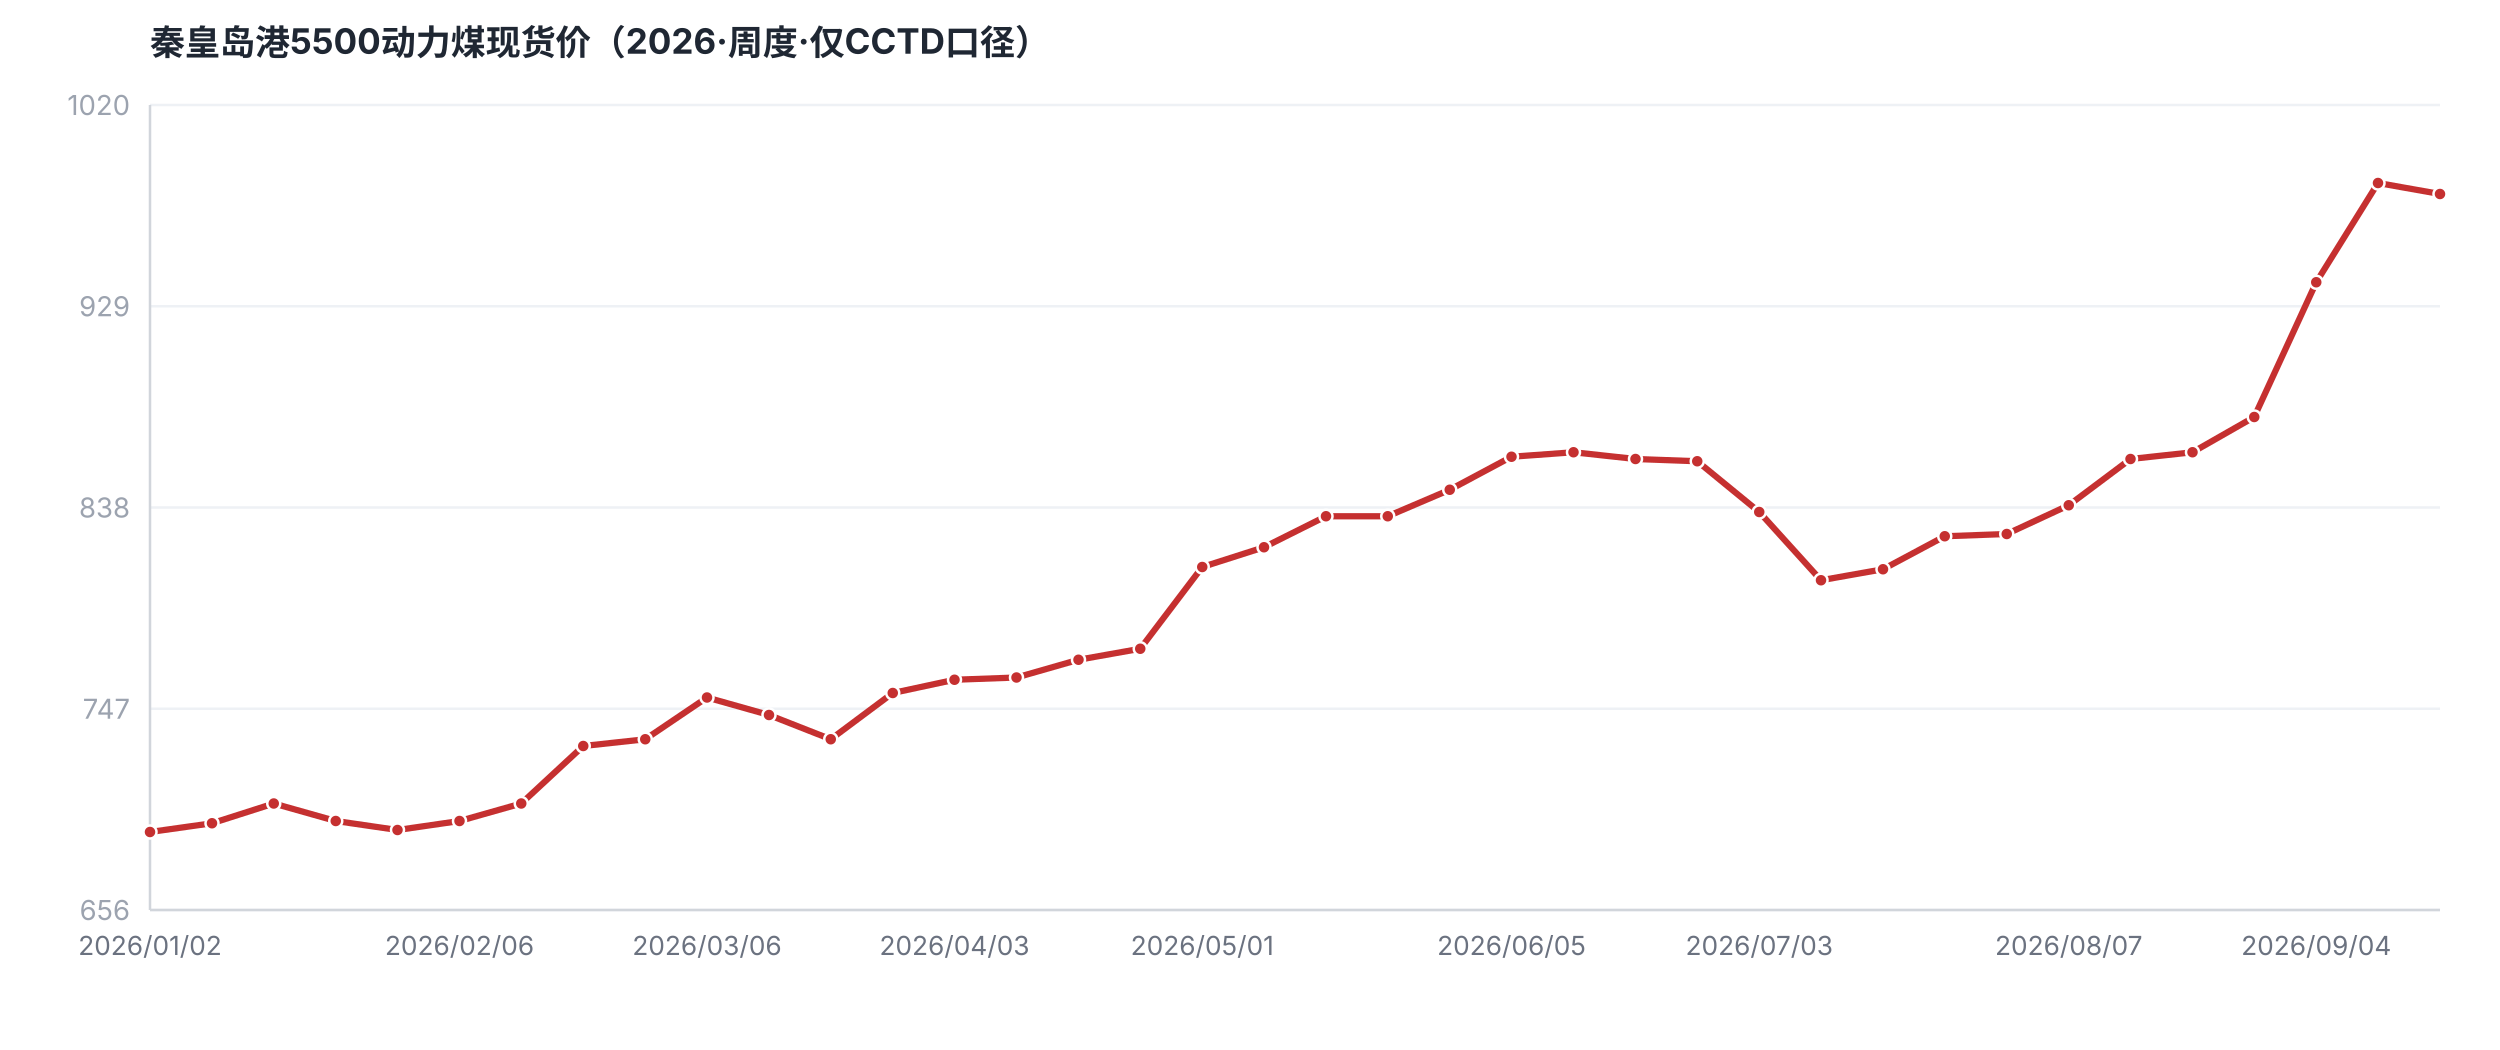
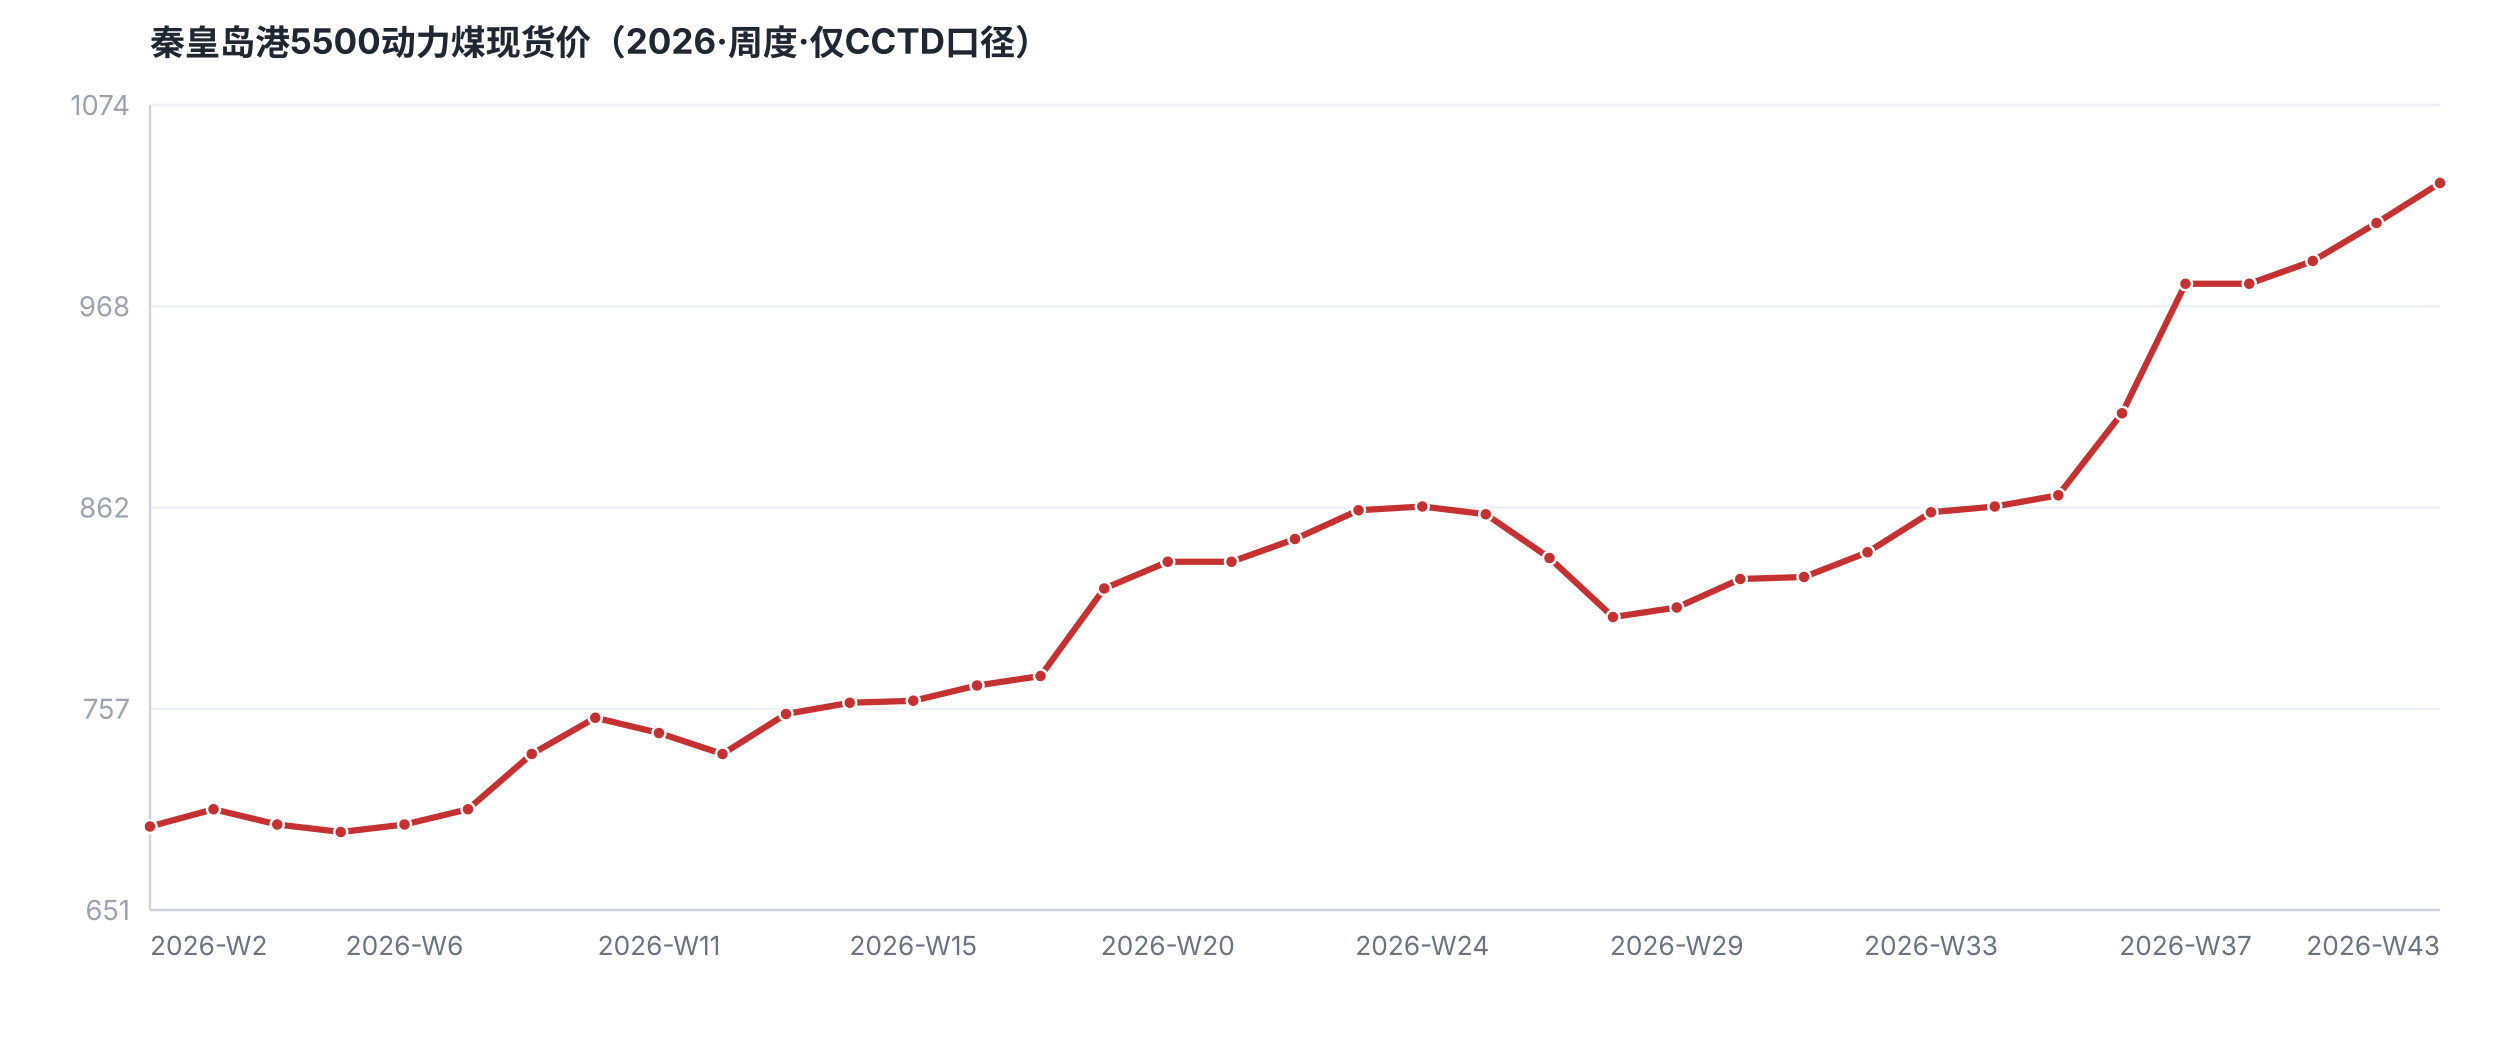
<svg xmlns="http://www.w3.org/2000/svg" viewBox="0 0 1000 420" font-family="-apple-system,Segoe UI,PingFang SC,sans-serif">
  <rect width="1000" height="420" fill="#ffffff" />
  <text x="60" y="22" fill="#1f2733" font-size="14" font-weight="700">秦皇岛港5500动力煤现货价（2026·周度·仅CCTD口径）</text>
  <line x1="60" y1="364.0" x2="976" y2="364.0" stroke="#eef1f5" />
-   <text x="52" y="368.0" font-size="11" fill="#9ca3af" text-anchor="end">656</text>
+   <text x="52" y="368.0" font-size="11" fill="#9ca3af" text-anchor="end">651</text>
  <line x1="60" y1="283.5" x2="976" y2="283.5" stroke="#eef1f5" />
-   <text x="52" y="287.5" font-size="11" fill="#9ca3af" text-anchor="end">747</text>
+   <text x="52" y="287.5" font-size="11" fill="#9ca3af" text-anchor="end">757</text>
  <line x1="60" y1="203.0" x2="976" y2="203.0" stroke="#eef1f5" />
-   <text x="52" y="207.0" font-size="11" fill="#9ca3af" text-anchor="end">838</text>
+   <text x="52" y="207.0" font-size="11" fill="#9ca3af" text-anchor="end">862</text>
  <line x1="60" y1="122.5" x2="976" y2="122.5" stroke="#eef1f5" />
-   <text x="52" y="126.5" font-size="11" fill="#9ca3af" text-anchor="end">929</text>
+   <text x="52" y="126.5" font-size="11" fill="#9ca3af" text-anchor="end">968</text>
  <line x1="60" y1="42.0" x2="976" y2="42.0" stroke="#eef1f5" />
-   <text x="52" y="46.0" font-size="11" fill="#9ca3af" text-anchor="end">1020</text>
+   <text x="52" y="46.0" font-size="11" fill="#9ca3af" text-anchor="end">1074</text>
  <line x1="60" y1="42" x2="60" y2="364" stroke="#d1d5db" />
  <line x1="60" y1="364" x2="976" y2="364" stroke="#d1d5db" />
-   <path d="M60.0 332.8 L84.8 329.3 L109.5 321.4 L134.3 328.4 L159.0 332.0 L183.8 328.4 L208.5 321.4 L233.3 298.4 L258.1 295.7 L282.8 279.0 L307.6 286.0 L332.3 295.7 L357.1 277.2 L381.8 271.9 L406.6 271.0 L431.4 263.9 L456.1 259.5 L480.9 226.8 L505.6 218.9 L530.4 206.5 L555.1 206.5 L579.9 195.9 L604.6 182.7 L629.4 180.9 L654.2 183.6 L678.9 184.5 L703.7 204.8 L728.4 232.1 L753.2 227.7 L777.9 214.5 L802.7 213.6 L827.5 202.1 L852.2 183.6 L877.0 180.9 L901.7 166.8 L926.5 112.9 L951.2 73.2 L976.0 77.6" fill="none" stroke="#c53030" stroke-width="2.5" />
-   <circle cx="60.0" cy="332.8" r="2.6" fill="#c53030" stroke="#fff" stroke-width="1" />
-   <circle cx="84.8" cy="329.3" r="2.6" fill="#c53030" stroke="#fff" stroke-width="1" />
-   <circle cx="109.5" cy="321.4" r="2.6" fill="#c53030" stroke="#fff" stroke-width="1" />
-   <circle cx="134.3" cy="328.4" r="2.6" fill="#c53030" stroke="#fff" stroke-width="1" />
-   <circle cx="159.0" cy="332.0" r="2.6" fill="#c53030" stroke="#fff" stroke-width="1" />
-   <circle cx="183.8" cy="328.4" r="2.6" fill="#c53030" stroke="#fff" stroke-width="1" />
-   <circle cx="208.5" cy="321.4" r="2.6" fill="#c53030" stroke="#fff" stroke-width="1" />
-   <circle cx="233.3" cy="298.4" r="2.6" fill="#c53030" stroke="#fff" stroke-width="1" />
-   <circle cx="258.1" cy="295.7" r="2.6" fill="#c53030" stroke="#fff" stroke-width="1" />
-   <circle cx="282.8" cy="279.0" r="2.6" fill="#c53030" stroke="#fff" stroke-width="1" />
-   <circle cx="307.6" cy="286.0" r="2.6" fill="#c53030" stroke="#fff" stroke-width="1" />
-   <circle cx="332.3" cy="295.7" r="2.6" fill="#c53030" stroke="#fff" stroke-width="1" />
-   <circle cx="357.1" cy="277.2" r="2.6" fill="#c53030" stroke="#fff" stroke-width="1" />
-   <circle cx="381.8" cy="271.9" r="2.6" fill="#c53030" stroke="#fff" stroke-width="1" />
-   <circle cx="406.6" cy="271.0" r="2.6" fill="#c53030" stroke="#fff" stroke-width="1" />
-   <circle cx="431.4" cy="263.9" r="2.6" fill="#c53030" stroke="#fff" stroke-width="1" />
-   <circle cx="456.1" cy="259.5" r="2.6" fill="#c53030" stroke="#fff" stroke-width="1" />
-   <circle cx="480.9" cy="226.8" r="2.6" fill="#c53030" stroke="#fff" stroke-width="1" />
-   <circle cx="505.6" cy="218.9" r="2.6" fill="#c53030" stroke="#fff" stroke-width="1" />
-   <circle cx="530.4" cy="206.5" r="2.6" fill="#c53030" stroke="#fff" stroke-width="1" />
-   <circle cx="555.1" cy="206.5" r="2.6" fill="#c53030" stroke="#fff" stroke-width="1" />
-   <circle cx="579.9" cy="195.9" r="2.6" fill="#c53030" stroke="#fff" stroke-width="1" />
-   <circle cx="604.6" cy="182.7" r="2.6" fill="#c53030" stroke="#fff" stroke-width="1" />
-   <circle cx="629.4" cy="180.9" r="2.6" fill="#c53030" stroke="#fff" stroke-width="1" />
-   <circle cx="654.2" cy="183.6" r="2.6" fill="#c53030" stroke="#fff" stroke-width="1" />
-   <circle cx="678.9" cy="184.5" r="2.6" fill="#c53030" stroke="#fff" stroke-width="1" />
-   <circle cx="703.7" cy="204.8" r="2.6" fill="#c53030" stroke="#fff" stroke-width="1" />
-   <circle cx="728.4" cy="232.1" r="2.6" fill="#c53030" stroke="#fff" stroke-width="1" />
-   <circle cx="753.2" cy="227.7" r="2.6" fill="#c53030" stroke="#fff" stroke-width="1" />
-   <circle cx="777.9" cy="214.5" r="2.6" fill="#c53030" stroke="#fff" stroke-width="1" />
-   <circle cx="802.7" cy="213.6" r="2.6" fill="#c53030" stroke="#fff" stroke-width="1" />
-   <circle cx="827.5" cy="202.1" r="2.6" fill="#c53030" stroke="#fff" stroke-width="1" />
-   <circle cx="852.2" cy="183.6" r="2.6" fill="#c53030" stroke="#fff" stroke-width="1" />
-   <circle cx="877.0" cy="180.9" r="2.6" fill="#c53030" stroke="#fff" stroke-width="1" />
-   <circle cx="901.7" cy="166.8" r="2.6" fill="#c53030" stroke="#fff" stroke-width="1" />
-   <circle cx="926.5" cy="112.9" r="2.6" fill="#c53030" stroke="#fff" stroke-width="1" />
-   <circle cx="951.2" cy="73.2" r="2.6" fill="#c53030" stroke="#fff" stroke-width="1" />
-   <circle cx="976.0" cy="77.6" r="2.6" fill="#c53030" stroke="#fff" stroke-width="1" />
-   <text x="60.0" y="382.0" font-size="10.5" fill="#6b7280" text-anchor="middle">2026/01/02</text>
-   <text x="183.8" y="382.0" font-size="10.5" fill="#6b7280" text-anchor="middle">2026/02/06</text>
-   <text x="282.8" y="382.0" font-size="10.5" fill="#6b7280" text-anchor="middle">2026/03/06</text>
-   <text x="381.8" y="382.0" font-size="10.5" fill="#6b7280" text-anchor="middle">2026/04/03</text>
-   <text x="480.9" y="382.0" font-size="10.5" fill="#6b7280" text-anchor="middle">2026/05/01</text>
-   <text x="604.6" y="382.0" font-size="10.5" fill="#6b7280" text-anchor="middle">2026/06/05</text>
-   <text x="703.7" y="382.0" font-size="10.5" fill="#6b7280" text-anchor="middle">2026/07/03</text>
-   <text x="827.5" y="382.0" font-size="10.5" fill="#6b7280" text-anchor="middle">2026/08/07</text>
-   <text x="926.5" y="382.0" font-size="10.5" fill="#6b7280" text-anchor="middle">2026/09/04</text>
+   <path d="M60.0 330.6 L85.4 323.7 L110.9 329.8 L136.3 332.8 L161.8 329.8 L187.2 323.7 L212.7 301.6 L238.1 287.1 L263.6 293.2 L289.0 301.6 L314.4 285.6 L339.9 281.1 L365.3 280.3 L390.8 274.2 L416.2 270.4 L441.7 235.4 L467.1 224.7 L492.6 224.7 L518.0 215.6 L543.4 204.1 L568.9 202.6 L594.3 205.7 L619.8 223.2 L645.2 246.8 L670.7 243.0 L696.1 231.6 L721.6 230.8 L747.0 220.9 L772.4 204.9 L797.9 202.6 L823.3 198.1 L848.8 165.3 L874.2 113.5 L899.7 113.5 L925.1 104.4 L950.6 89.2 L976.0 73.2" fill="none" stroke="#c53030" stroke-width="2.5" />
+   <circle cx="60.0" cy="330.6" r="2.6" fill="#c53030" stroke="#fff" stroke-width="1" />
+   <circle cx="85.4" cy="323.7" r="2.6" fill="#c53030" stroke="#fff" stroke-width="1" />
+   <circle cx="110.9" cy="329.8" r="2.6" fill="#c53030" stroke="#fff" stroke-width="1" />
+   <circle cx="136.3" cy="332.8" r="2.6" fill="#c53030" stroke="#fff" stroke-width="1" />
+   <circle cx="161.8" cy="329.8" r="2.6" fill="#c53030" stroke="#fff" stroke-width="1" />
+   <circle cx="187.2" cy="323.7" r="2.6" fill="#c53030" stroke="#fff" stroke-width="1" />
+   <circle cx="212.7" cy="301.6" r="2.6" fill="#c53030" stroke="#fff" stroke-width="1" />
+   <circle cx="238.1" cy="287.1" r="2.6" fill="#c53030" stroke="#fff" stroke-width="1" />
+   <circle cx="263.6" cy="293.2" r="2.6" fill="#c53030" stroke="#fff" stroke-width="1" />
+   <circle cx="289.0" cy="301.6" r="2.6" fill="#c53030" stroke="#fff" stroke-width="1" />
+   <circle cx="314.4" cy="285.6" r="2.6" fill="#c53030" stroke="#fff" stroke-width="1" />
+   <circle cx="339.9" cy="281.1" r="2.6" fill="#c53030" stroke="#fff" stroke-width="1" />
+   <circle cx="365.3" cy="280.3" r="2.6" fill="#c53030" stroke="#fff" stroke-width="1" />
+   <circle cx="390.8" cy="274.2" r="2.6" fill="#c53030" stroke="#fff" stroke-width="1" />
+   <circle cx="416.2" cy="270.4" r="2.6" fill="#c53030" stroke="#fff" stroke-width="1" />
+   <circle cx="441.7" cy="235.4" r="2.6" fill="#c53030" stroke="#fff" stroke-width="1" />
+   <circle cx="467.1" cy="224.7" r="2.6" fill="#c53030" stroke="#fff" stroke-width="1" />
+   <circle cx="492.6" cy="224.7" r="2.6" fill="#c53030" stroke="#fff" stroke-width="1" />
+   <circle cx="518.0" cy="215.6" r="2.6" fill="#c53030" stroke="#fff" stroke-width="1" />
+   <circle cx="543.4" cy="204.1" r="2.6" fill="#c53030" stroke="#fff" stroke-width="1" />
+   <circle cx="568.9" cy="202.6" r="2.6" fill="#c53030" stroke="#fff" stroke-width="1" />
+   <circle cx="594.3" cy="205.7" r="2.6" fill="#c53030" stroke="#fff" stroke-width="1" />
+   <circle cx="619.8" cy="223.2" r="2.6" fill="#c53030" stroke="#fff" stroke-width="1" />
+   <circle cx="645.2" cy="246.8" r="2.6" fill="#c53030" stroke="#fff" stroke-width="1" />
+   <circle cx="670.7" cy="243.0" r="2.6" fill="#c53030" stroke="#fff" stroke-width="1" />
+   <circle cx="696.1" cy="231.6" r="2.6" fill="#c53030" stroke="#fff" stroke-width="1" />
+   <circle cx="721.6" cy="230.8" r="2.6" fill="#c53030" stroke="#fff" stroke-width="1" />
+   <circle cx="747.0" cy="220.9" r="2.6" fill="#c53030" stroke="#fff" stroke-width="1" />
+   <circle cx="772.4" cy="204.9" r="2.6" fill="#c53030" stroke="#fff" stroke-width="1" />
+   <circle cx="797.9" cy="202.6" r="2.6" fill="#c53030" stroke="#fff" stroke-width="1" />
+   <circle cx="823.3" cy="198.1" r="2.6" fill="#c53030" stroke="#fff" stroke-width="1" />
+   <circle cx="848.8" cy="165.3" r="2.6" fill="#c53030" stroke="#fff" stroke-width="1" />
+   <circle cx="874.2" cy="113.5" r="2.6" fill="#c53030" stroke="#fff" stroke-width="1" />
+   <circle cx="899.7" cy="113.5" r="2.6" fill="#c53030" stroke="#fff" stroke-width="1" />
+   <circle cx="925.1" cy="104.4" r="2.6" fill="#c53030" stroke="#fff" stroke-width="1" />
+   <circle cx="950.6" cy="89.2" r="2.6" fill="#c53030" stroke="#fff" stroke-width="1" />
+   <circle cx="976.0" cy="73.2" r="2.6" fill="#c53030" stroke="#fff" stroke-width="1" />
+   <text x="60.0" y="382.0" font-size="10.5" fill="#6b7280" text-anchor="start">2026-W2</text>
+   <text x="161.8" y="382.0" font-size="10.5" fill="#6b7280" text-anchor="middle">2026-W6</text>
+   <text x="263.6" y="382.0" font-size="10.5" fill="#6b7280" text-anchor="middle">2026-W11</text>
+   <text x="365.3" y="382.0" font-size="10.5" fill="#6b7280" text-anchor="middle">2026-W15</text>
+   <text x="467.1" y="382.0" font-size="10.5" fill="#6b7280" text-anchor="middle">2026-W20</text>
+   <text x="568.9" y="382.0" font-size="10.5" fill="#6b7280" text-anchor="middle">2026-W24</text>
+   <text x="670.7" y="382.0" font-size="10.5" fill="#6b7280" text-anchor="middle">2026-W29</text>
+   <text x="772.4" y="382.0" font-size="10.5" fill="#6b7280" text-anchor="middle">2026-W33</text>
+   <text x="874.2" y="382.0" font-size="10.5" fill="#6b7280" text-anchor="middle">2026-W37</text>
+   <text x="976.0" y="382.0" font-size="10.5" fill="#6b7280" text-anchor="end">2026-W43</text>
</svg>
